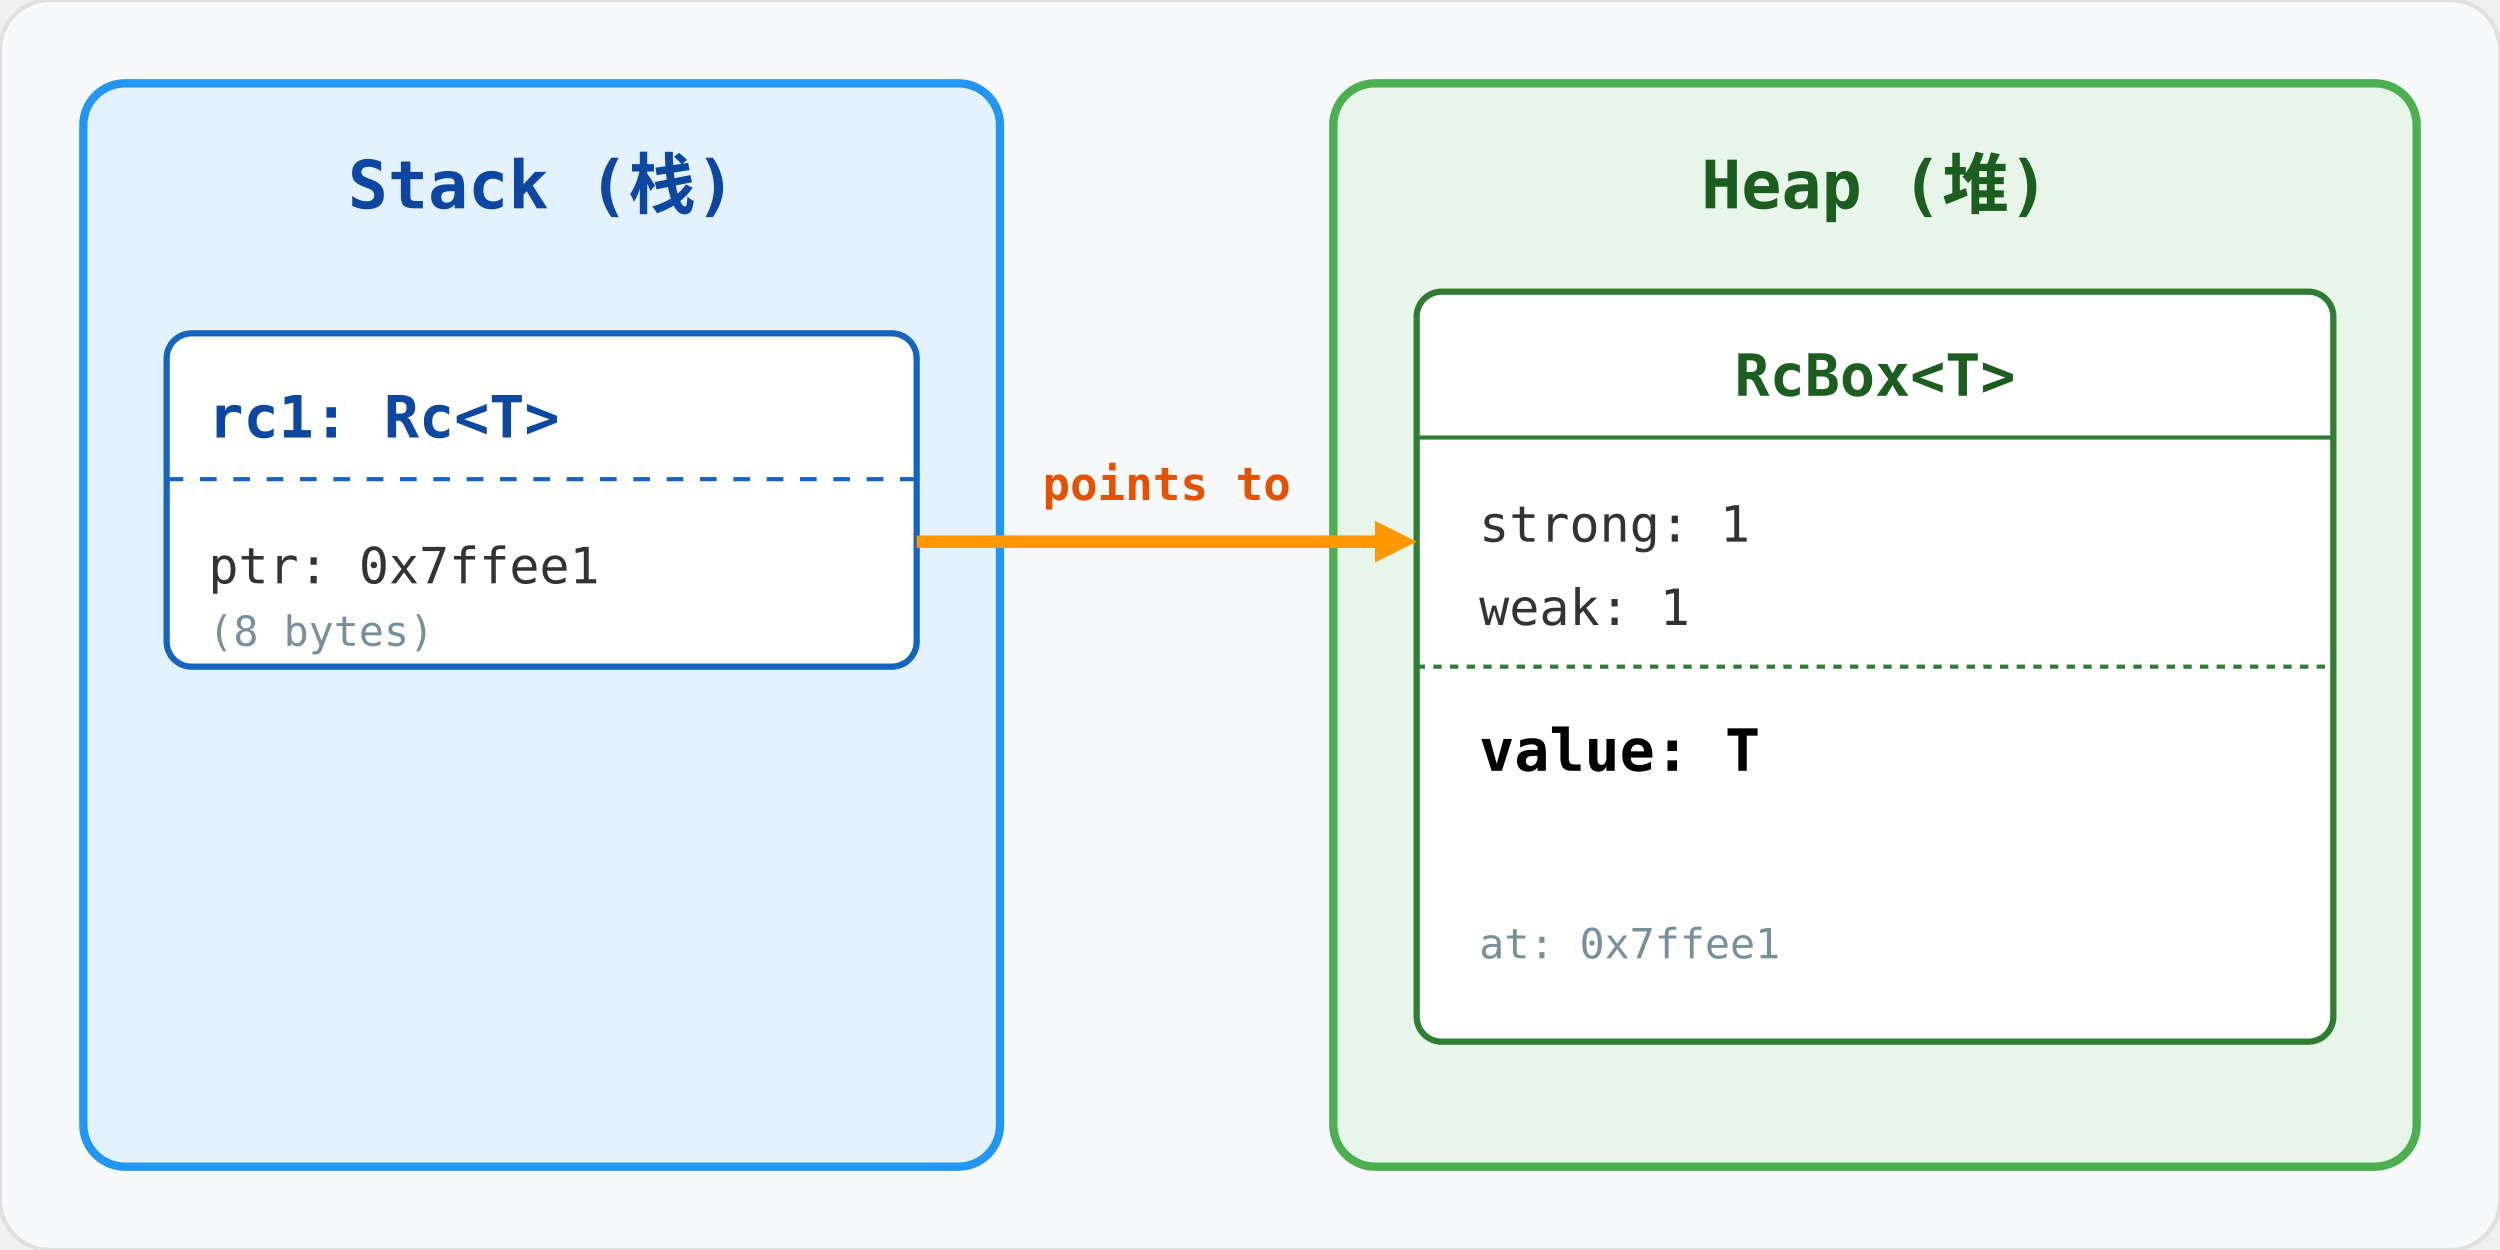
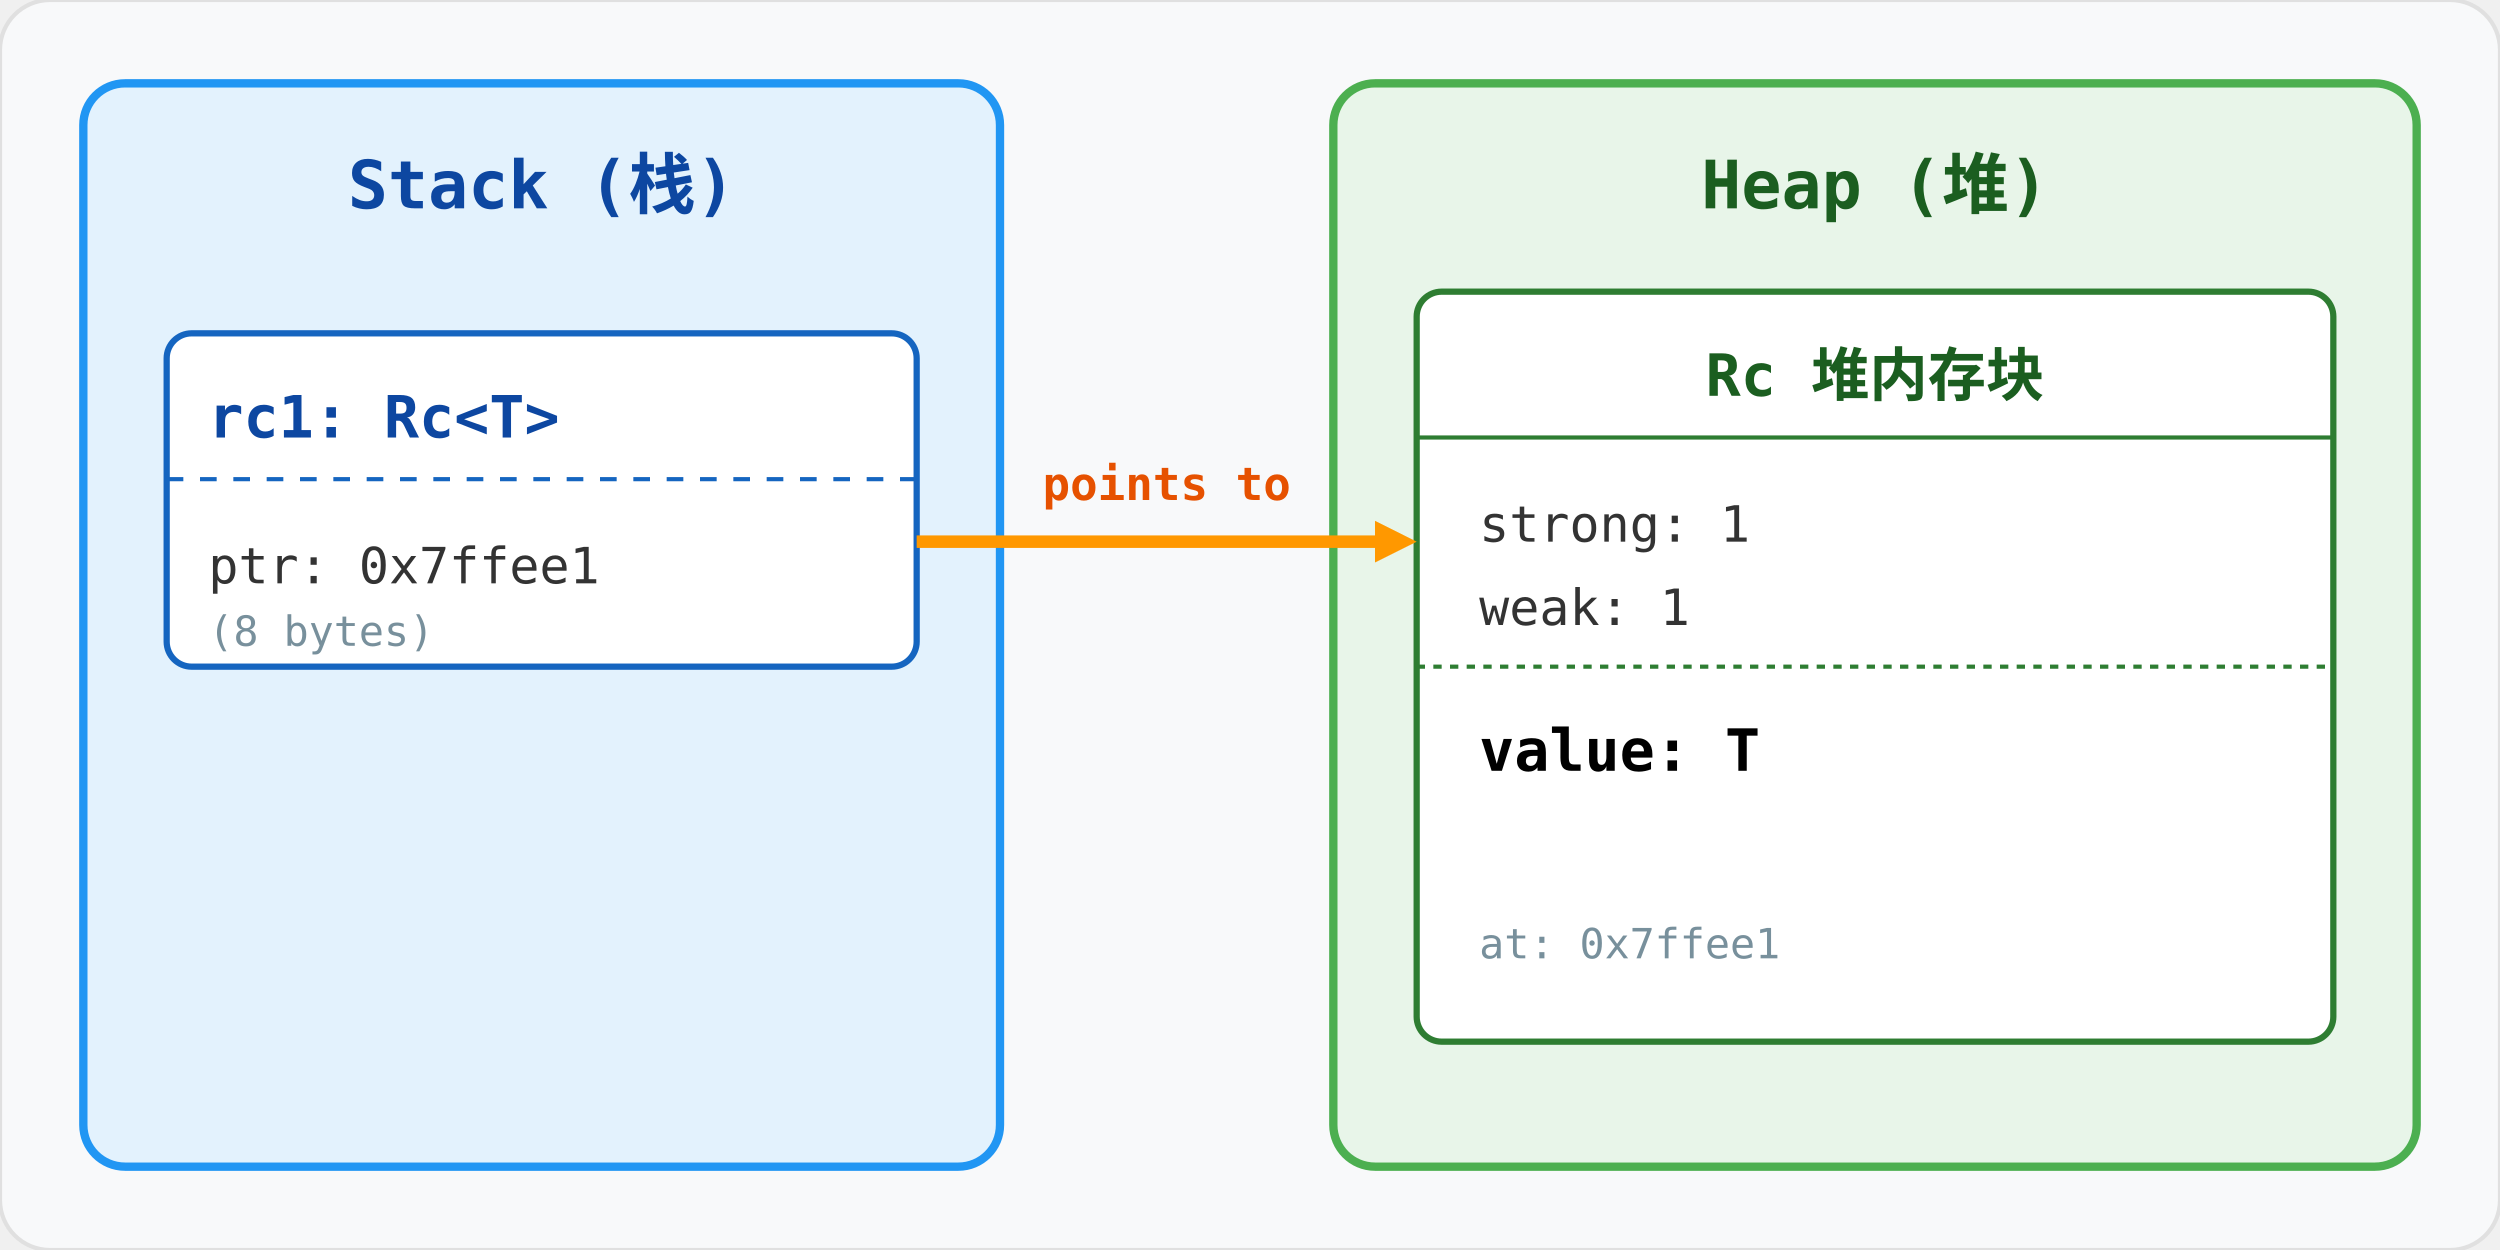
<svg xmlns="http://www.w3.org/2000/svg" width="600" height="300" viewBox="0 0 600 300">
  <rect x="0" y="0" width="600" height="300" rx="12" fill="#f8f9fa" stroke="#e0e0e0" stroke-width="1" />
  <rect x="20" y="20" width="220" height="260" rx="10" fill="#e3f2fd" stroke="#2196f3" stroke-width="2" />
  <text x="130" y="50" text-anchor="middle" font-family="monospace" font-size="16" font-weight="bold" fill="#0d47a1">Stack (栈)</text>
  <rect x="40" y="80" width="180" height="80" rx="6" fill="#ffffff" stroke="#1565c0" stroke-width="1.5" />
  <text x="50" y="105" font-family="monospace" font-size="14" font-weight="bold" fill="#0d47a1">rc1: Rc&lt;T&gt;</text>
  <line x1="40" y1="115" x2="220" y2="115" stroke="#1565c0" stroke-width="1" stroke-dasharray="4" />
  <text x="50" y="140" font-family="monospace" font-size="12" fill="#333333">ptr: 0x7ffee1</text>
  <text x="50" y="155" font-family="monospace" font-size="10" fill="#78909c">(8 bytes)</text>
  <rect x="320" y="20" width="260" height="260" rx="10" fill="#e8f5e9" stroke="#4caf50" stroke-width="2" />
  <text x="450" y="50" text-anchor="middle" font-family="monospace" font-size="16" font-weight="bold" fill="#1b5e20">Heap (堆)</text>
  <rect x="340" y="70" width="220" height="180" rx="6" fill="#ffffff" stroke="#2e7d32" stroke-width="1.5" />
-   <text x="450" y="95" text-anchor="middle" font-family="monospace" font-size="14" font-weight="bold" fill="#1b5e20">RcBox&lt;T&gt;</text>
+   <text x="450" y="95" text-anchor="middle" font-family="monospace" font-size="14" font-weight="bold" fill="#1b5e20">Rc 堆内存块</text>
  <line x1="340" y1="105" x2="560" y2="105" stroke="#2e7d32" stroke-width="1" />
  <text x="355" y="130" font-family="monospace" font-size="12" fill="#333333">strong: 1</text>
  <text x="355" y="150" font-family="monospace" font-size="12" fill="#333333">weak: 1</text>
  <line x1="340" y1="160" x2="560" y2="160" stroke="#2e7d32" stroke-width="1" stroke-dasharray="2" />
  <text x="355" y="185" font-family="monospace" font-size="14" font-weight="bold" fill="#000000">value: T</text>
  <text x="355" y="230" font-family="monospace" font-size="10" fill="#78909c">at: 0x7ffee1</text>
  <path d="M 220 130 L 330 130" stroke="#ff9800" stroke-width="3" fill="none" />
  <polygon points="330,125 340,130 330,135" fill="#ff9800" />
  <text x="280" y="120" text-anchor="middle" font-family="monospace" font-size="11" fill="#e65100" font-weight="bold">points to</text>
</svg>
